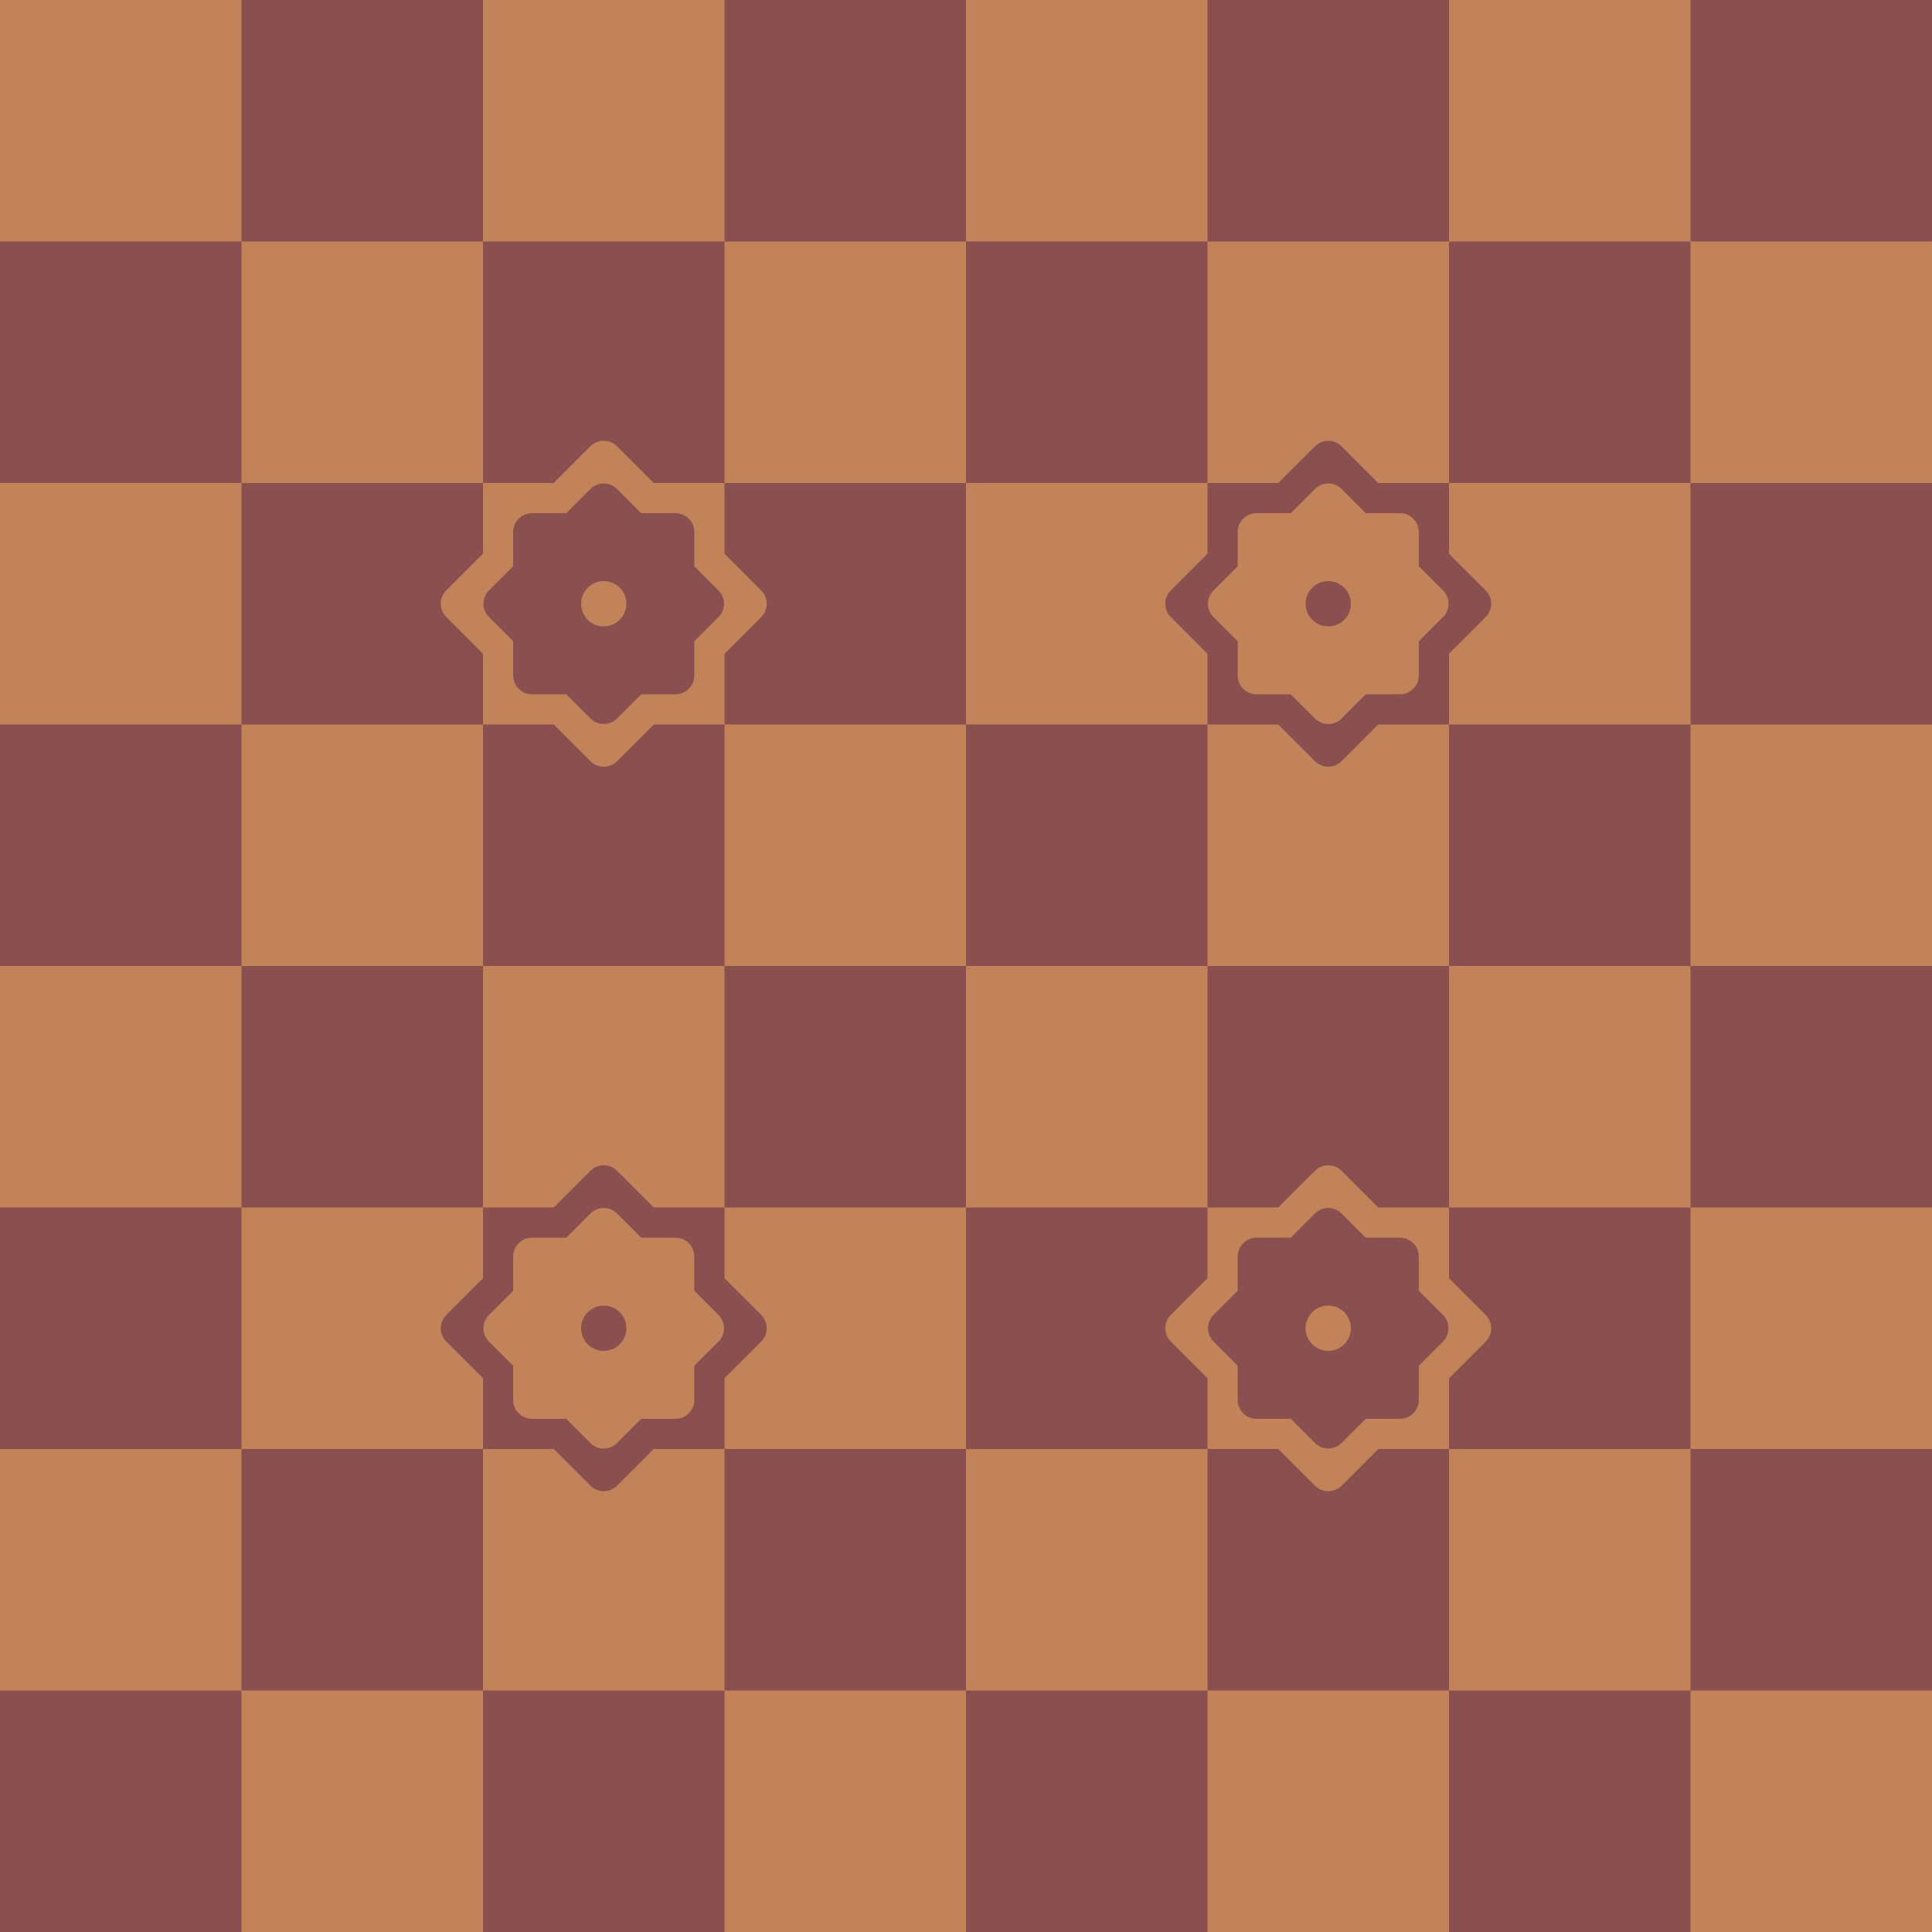
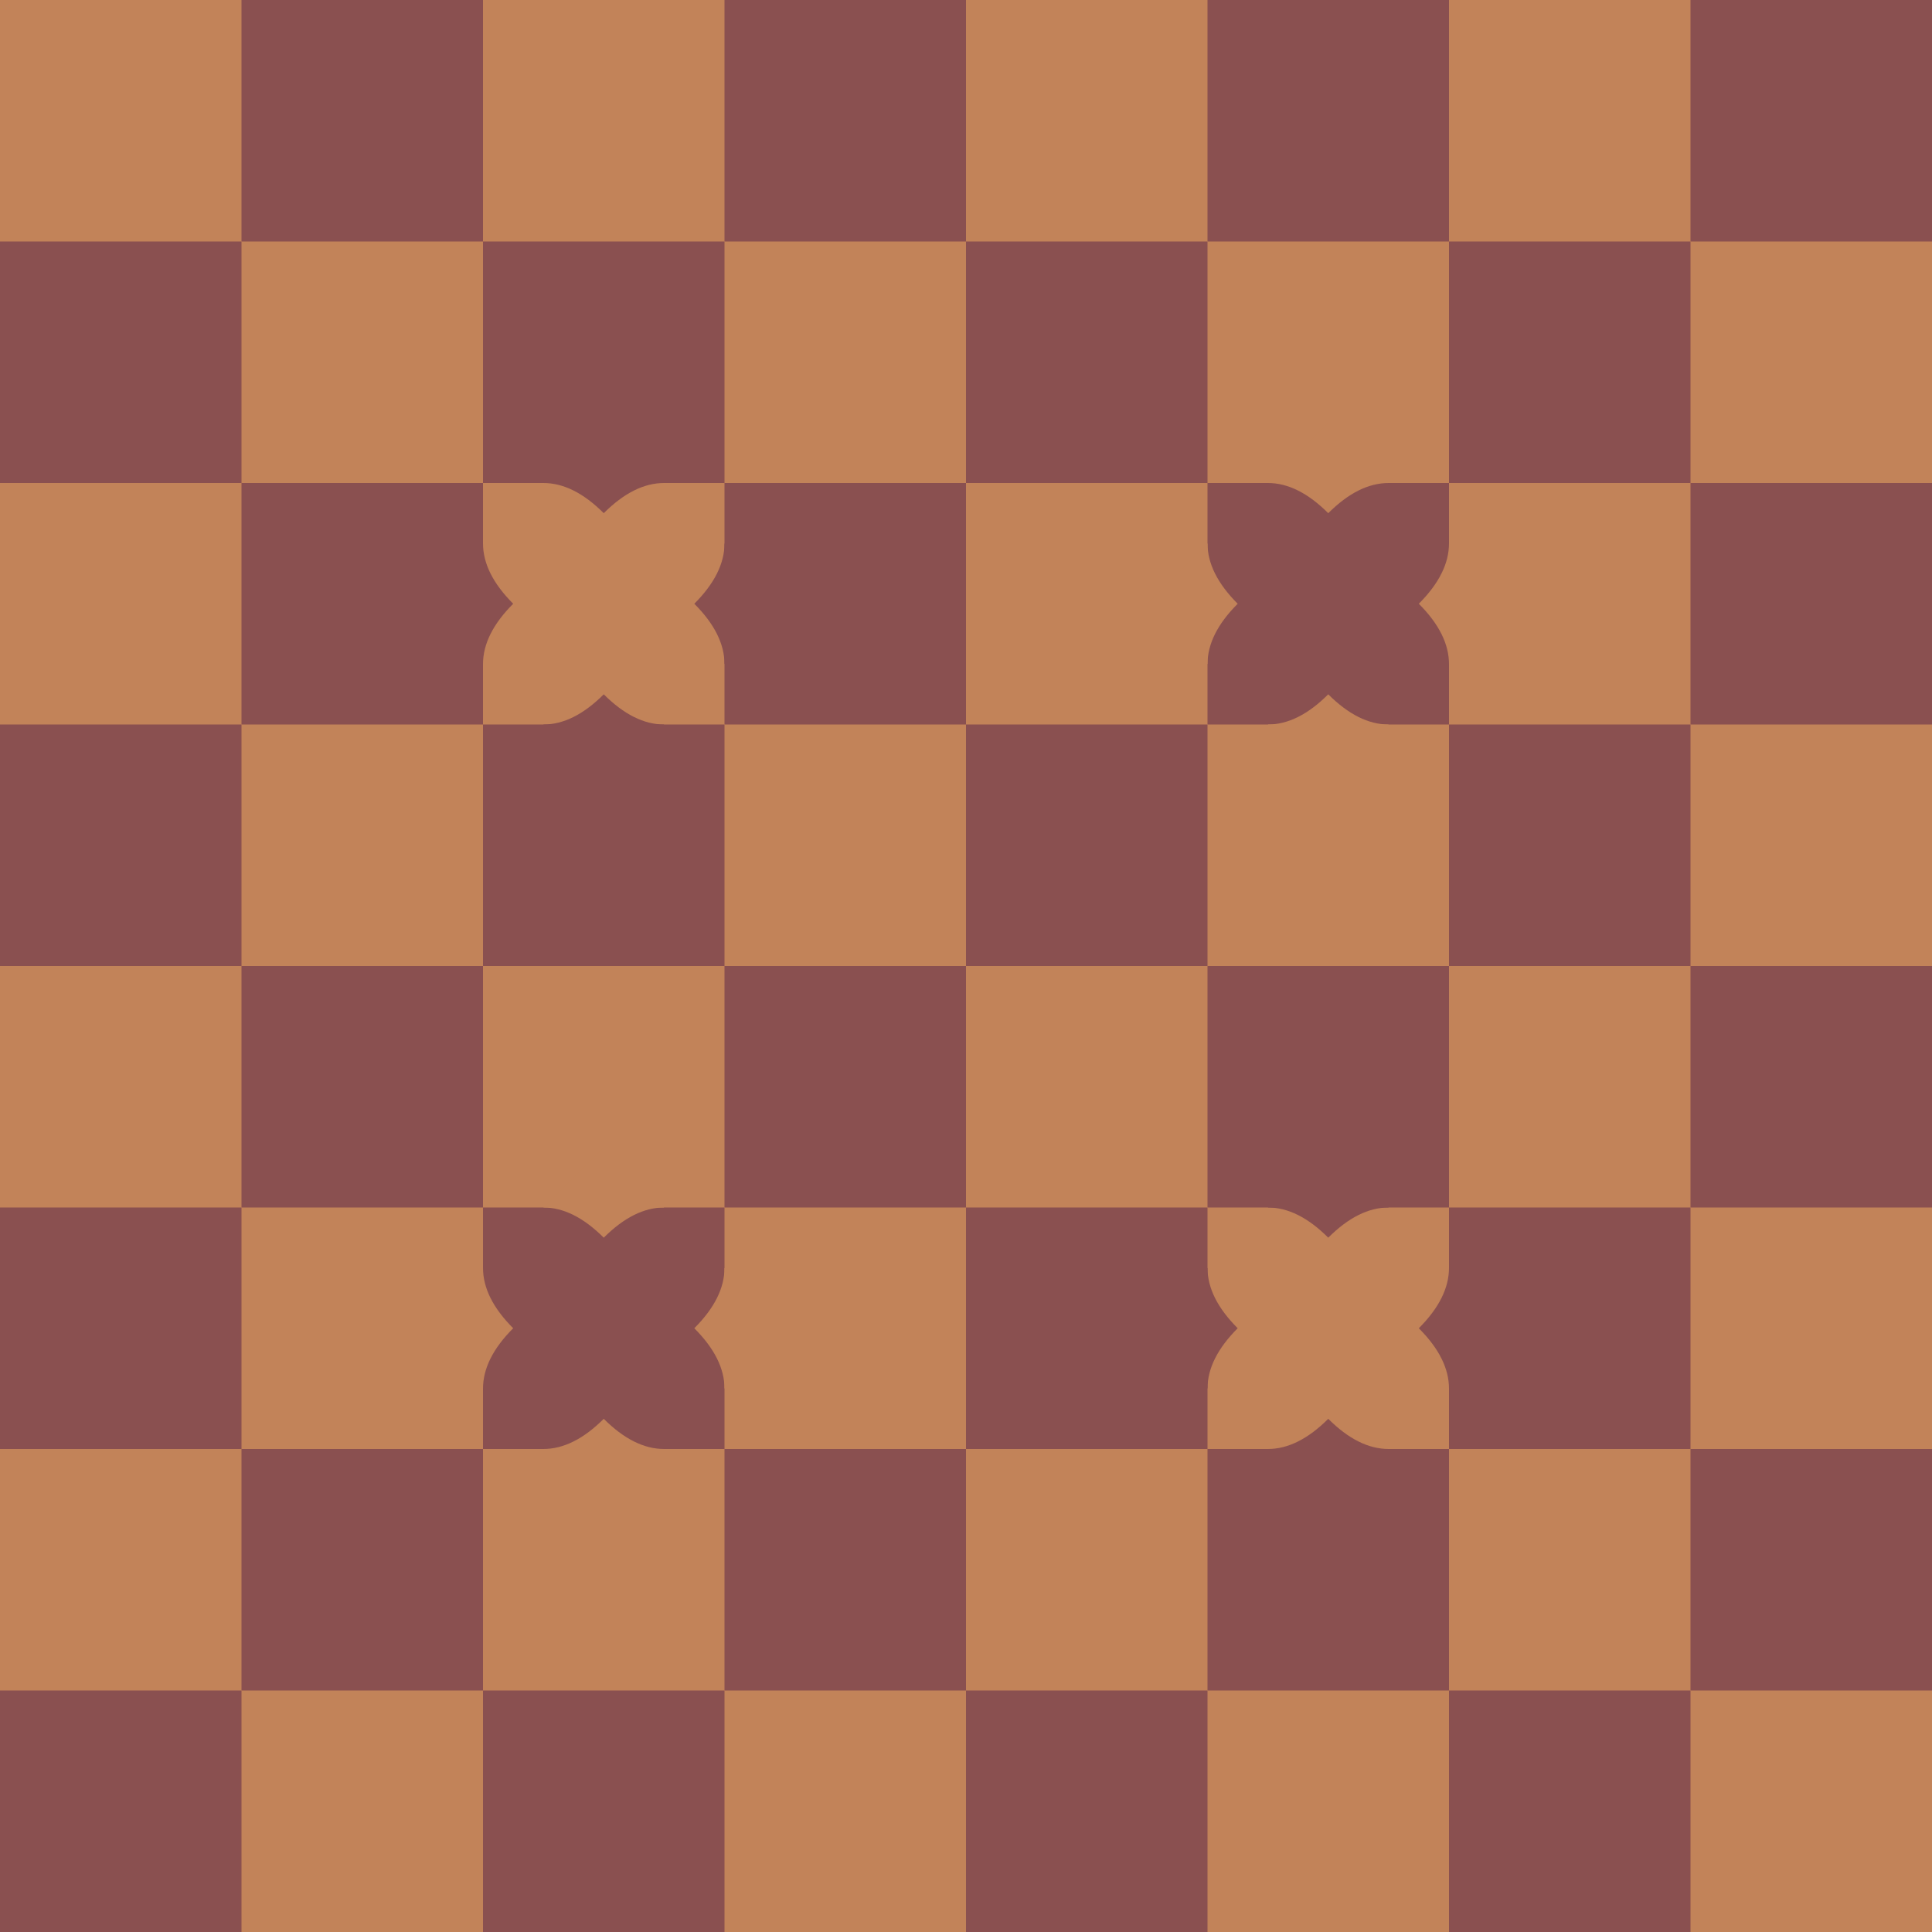
<svg xmlns="http://www.w3.org/2000/svg" xmlns:xlink="http://www.w3.org/1999/xlink" height="512" width="512">
  <style type="text/css">
    .black{ fill: #8a5050; }
    .white{ fill: #c28359; }
  </style>
  <defs>
    <rect class="black" id="bs" width="64" height="64" />
    <rect id="t_outer" rx="5" ry="5" width="64" height="64" transform="rotate(45 32 32)" />
    <rect id="t_inner" rx="5" ry="5" width="48" height="48" x="8" y="8" />
    <circle id="dot" r="6" cx="32" cy="32" />
+     <ellipse id="sss" rx="16" ry="8" cx="-2" cy="0" />
+     <path id="ss" d="M 0 -32 Q 0 -16 8 0 Q 0 16 0 32 L -16 0 z" transform="scale(1 0.5)" />
+     <g id="trapmarkers">
+       <use xlink:href="#ss" transform="translate(0 32)" />
+       <use xlink:href="#ss" transform="rotate(180) translate(-64 -32)" />
+       <use xlink:href="#ss" transform="rotate(90) translate(0 -32)" />
+       <use xlink:href="#ss" transform="rotate(-90) translate(-64 32)" />
+     </g>
    <g id="btrap">
-       <use class="white" xlink:href="#t_outer" />
-       <use class="black" xlink:href="#t_inner" />
-       <use class="black" xlink:href="#t_inner" transform="rotate(45 32 32)" />
-       <use xlink:href="#dot" class="white" />
+       <use xlink:href="#trapmarkers" class="black" />
    </g>
    <g id="wtrap">
-       <use class="black" xlink:href="#t_outer" />
-       <use class="white" xlink:href="#t_inner" />
-       <use class="white" xlink:href="#t_inner" transform="rotate(45 32 32)" />
-       <use xlink:href="#dot" class="black" />
+       <use xlink:href="#trapmarkers" class="white" />
    </g>
  </defs>
  <rect class="white" width="512" height="512" />
  <use xlink:href="#bs" x="64" y="0" />
  <use xlink:href="#bs" x="192" y="0" />
  <use xlink:href="#bs" x="320" y="0" />
  <use xlink:href="#bs" x="448" y="0" />
  <use xlink:href="#bs" x="0" y="64" />
  <use xlink:href="#bs" x="128" y="64" />
  <use xlink:href="#bs" x="256" y="64" />
  <use xlink:href="#bs" x="384" y="64" />
  <use xlink:href="#bs" x="64" y="128" />
  <use xlink:href="#bs" x="192" y="128" />
  <use xlink:href="#bs" x="320" y="128" />
  <use xlink:href="#bs" x="448" y="128" />
  <use xlink:href="#bs" x="0" y="192" />
  <use xlink:href="#bs" x="128" y="192" />
  <use xlink:href="#bs" x="256" y="192" />
  <use xlink:href="#bs" x="384" y="192" />
  <use xlink:href="#bs" x="64" y="256" />
  <use xlink:href="#bs" x="192" y="256" />
  <use xlink:href="#bs" x="320" y="256" />
  <use xlink:href="#bs" x="448" y="256" />
  <use xlink:href="#bs" x="0" y="320" />
  <use xlink:href="#bs" x="128" y="320" />
  <use xlink:href="#bs" x="256" y="320" />
  <use xlink:href="#bs" x="384" y="320" />
  <use xlink:href="#bs" x="64" y="384" />
  <use xlink:href="#bs" x="192" y="384" />
  <use xlink:href="#bs" x="320" y="384" />
  <use xlink:href="#bs" x="448" y="384" />
  <use xlink:href="#bs" x="0" y="448" />
  <use xlink:href="#bs" x="128" y="448" />
  <use xlink:href="#bs" x="256" y="448" />
  <use xlink:href="#bs" x="384" y="448" />
  <use xlink:href="#btrap" x="128" y="128" />
  <use xlink:href="#btrap" x="320" y="320" />
  <use xlink:href="#wtrap" x="320" y="128" />
  <use xlink:href="#wtrap" x="128" y="320" />
</svg>
